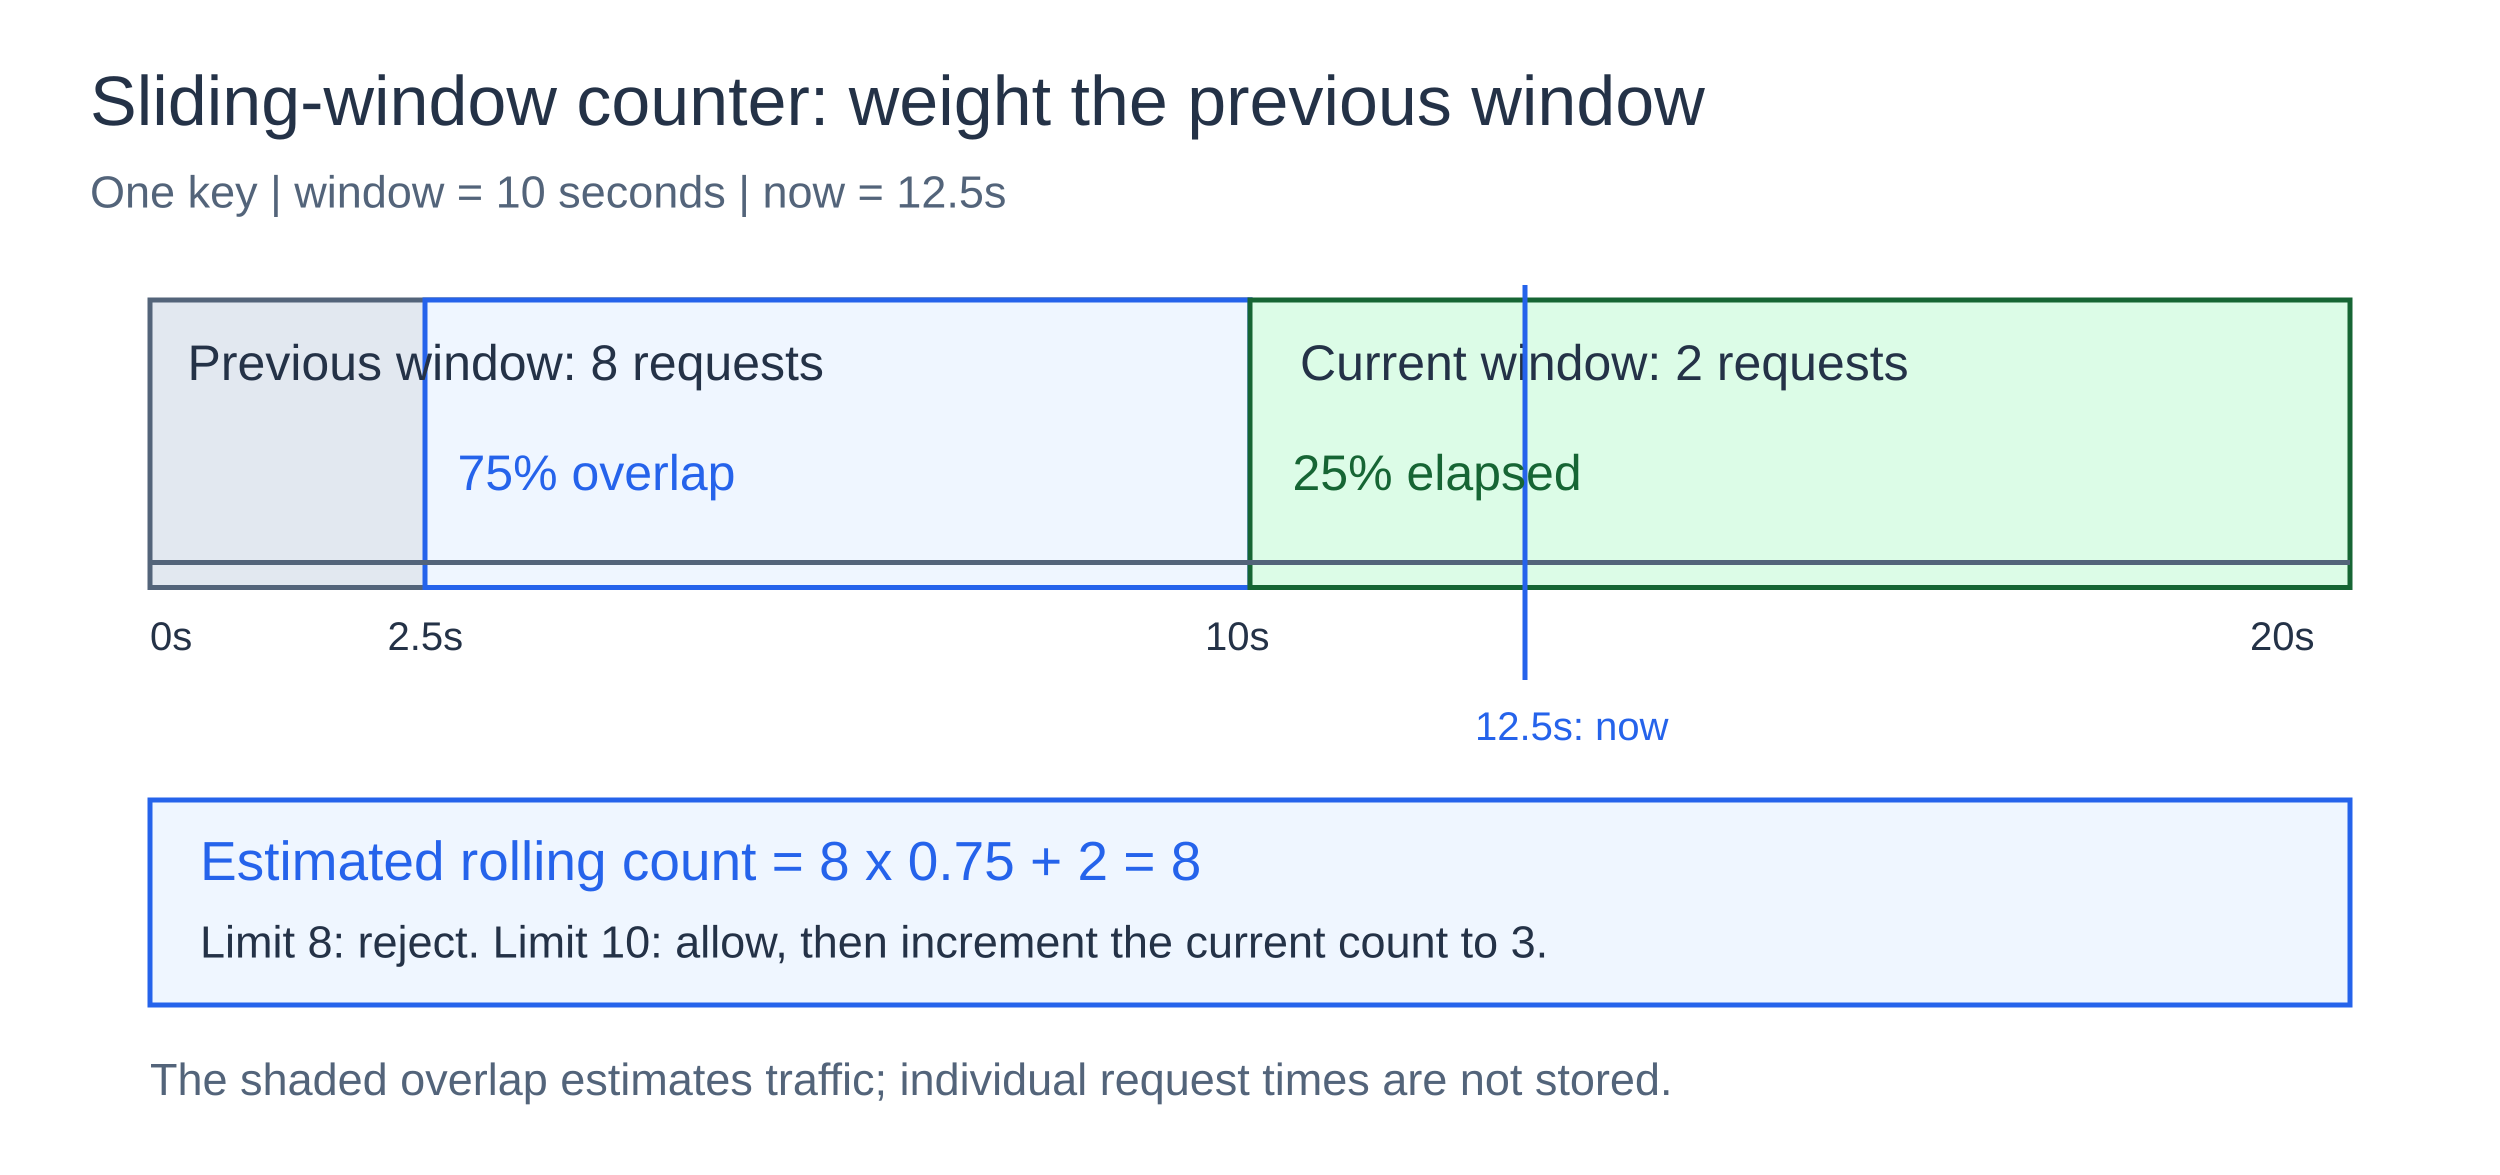
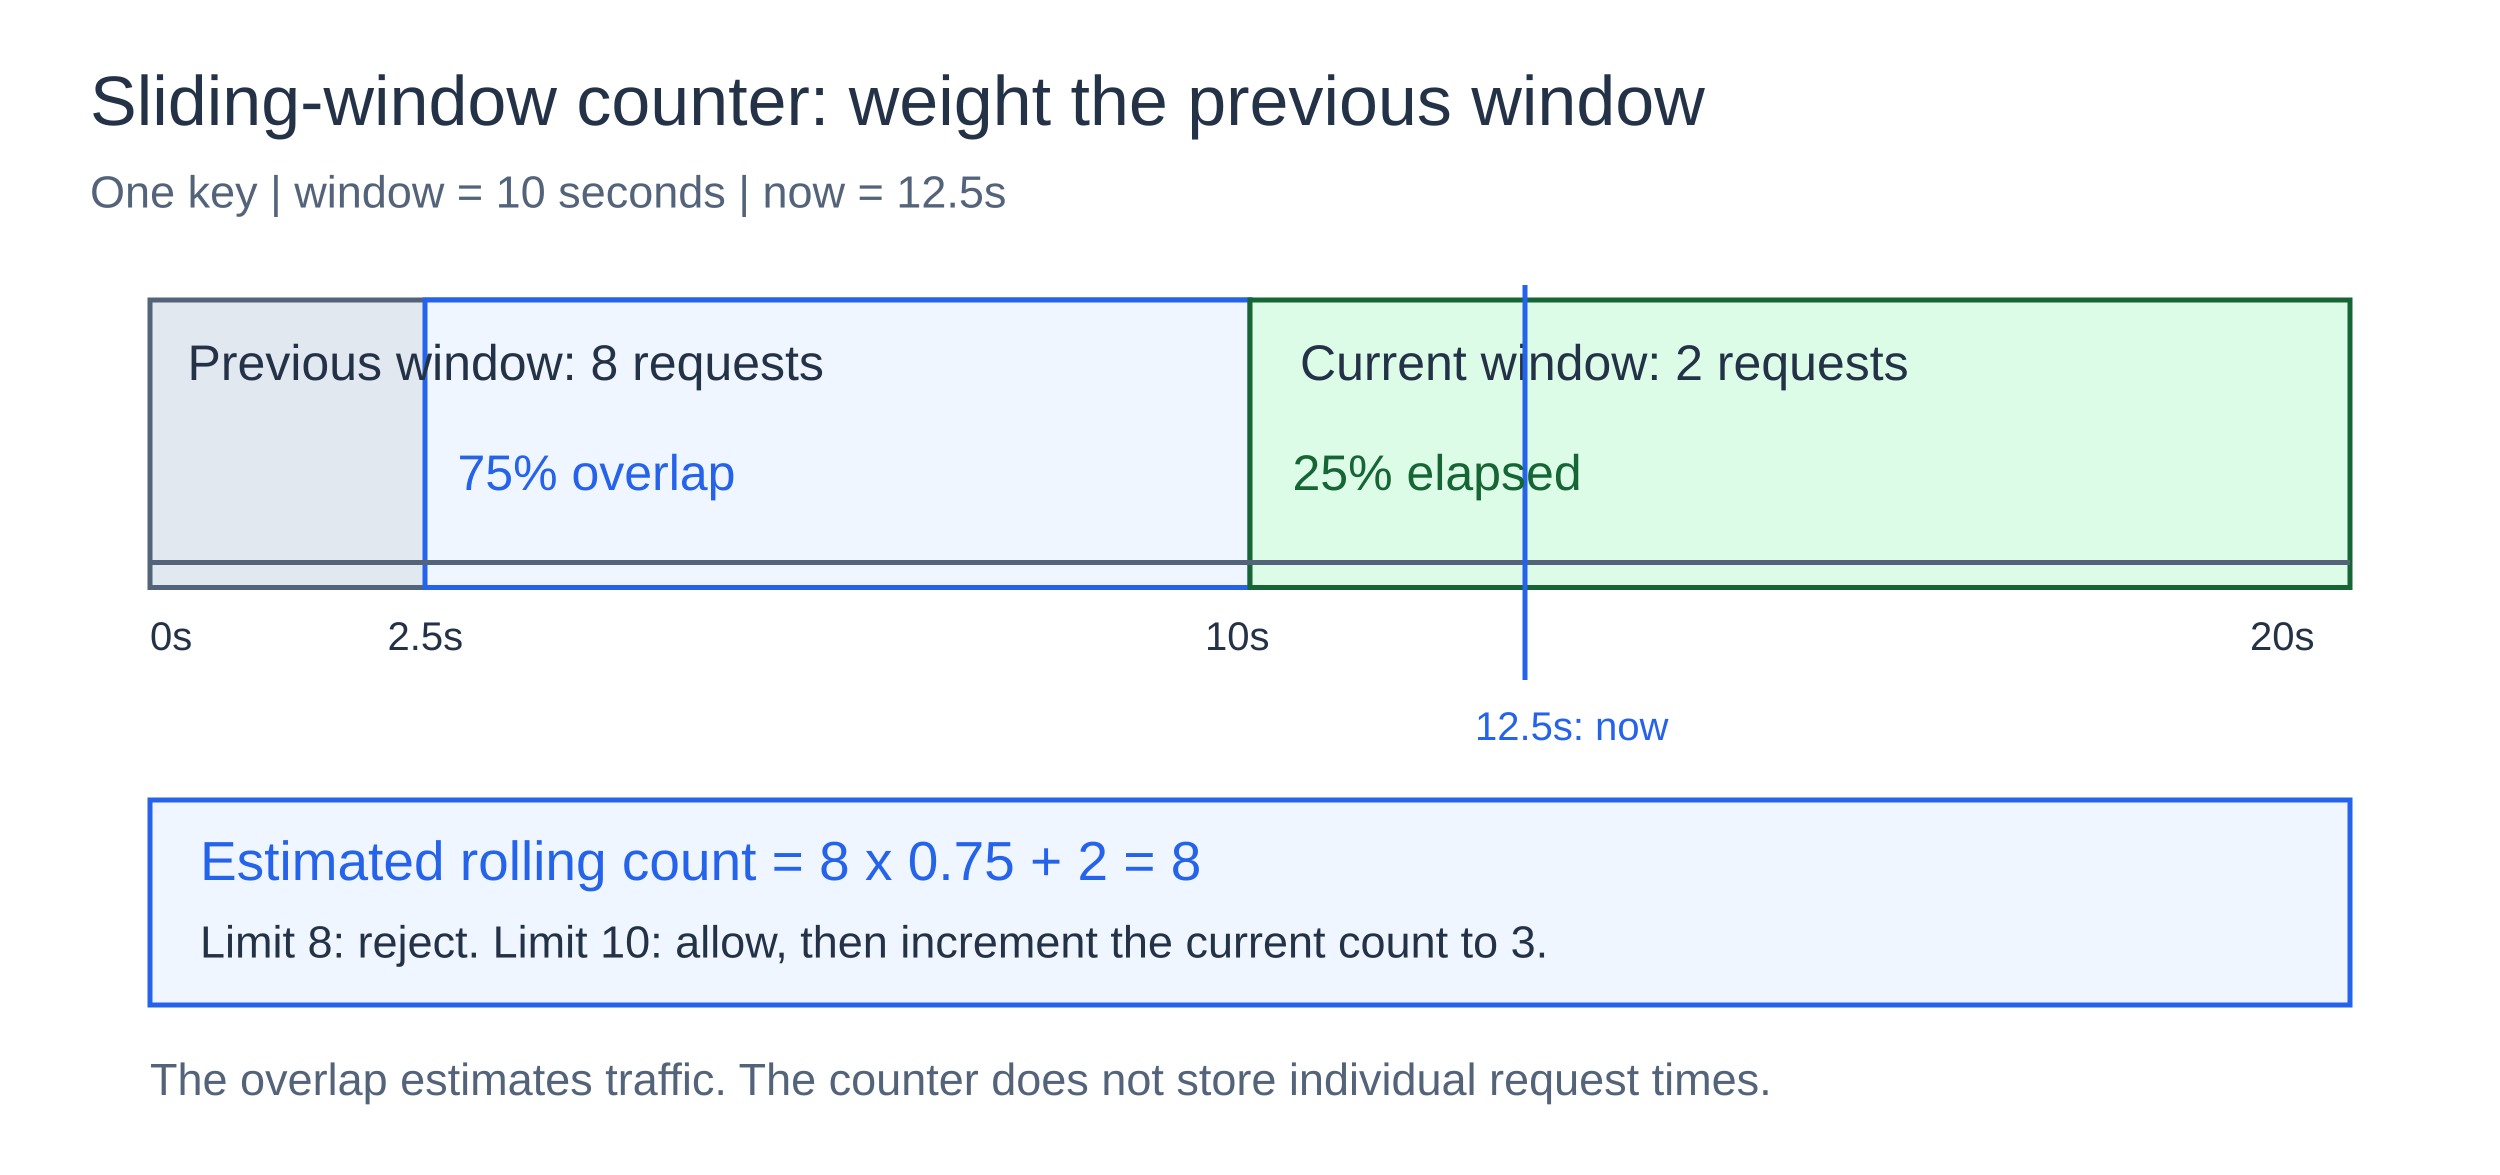
<svg xmlns="http://www.w3.org/2000/svg" width="1000" height="470" viewBox="0 0 1000 470" role="img" aria-labelledby="title desc">
  <rect width="1000" height="470" fill="#ffffff" />
  <text x="36" y="50" font-family="Arial, Helvetica, sans-serif" font-size="28" fill="#243247">Sliding-window counter: weight the previous window</text>
  <text x="36" y="83" font-family="Arial, Helvetica, sans-serif" font-size="18" fill="#53647a">One key  |  window = 10 seconds  |  now = 12.5s</text>
  <rect x="60" y="120" width="440" height="115" fill="#e2e8f0" stroke="#53647a" stroke-width="2" />
  <rect x="170" y="120" width="330" height="115" fill="#eff6ff" stroke="#2563eb" stroke-width="2" />
  <rect x="500" y="120" width="440" height="115" fill="#dcfce7" stroke="#166534" stroke-width="2" />
  <text x="75" y="152" font-family="Arial, Helvetica, sans-serif" font-size="20" fill="#243247">Previous window: 8 requests</text>
  <text x="520" y="152" font-family="Arial, Helvetica, sans-serif" font-size="20" fill="#243247">Current window: 2 requests</text>
  <line x1="60" y1="225" x2="940" y2="225" stroke="#53647a" stroke-width="2" />
  <line x1="610" y1="114" x2="610" y2="272" stroke="#2563eb" stroke-width="2" />
  <text x="60" y="260" font-family="Arial, Helvetica, sans-serif" font-size="16" fill="#243247">0s</text>
  <text x="155" y="260" font-family="Arial, Helvetica, sans-serif" font-size="16" fill="#243247">2.5s</text>
  <text x="482" y="260" font-family="Arial, Helvetica, sans-serif" font-size="16" fill="#243247">10s</text>
  <text x="590" y="296" font-family="Arial, Helvetica, sans-serif" font-size="16" fill="#2563eb">12.5s: now</text>
  <text x="900" y="260" font-family="Arial, Helvetica, sans-serif" font-size="16" fill="#243247">20s</text>
  <text x="183" y="196" font-family="Arial, Helvetica, sans-serif" font-size="20" fill="#2563eb">75% overlap</text>
  <text x="517" y="196" font-family="Arial, Helvetica, sans-serif" font-size="20" fill="#166534">25% elapsed</text>
  <rect x="60" y="320" width="880" height="82" fill="#eff6ff" stroke="#2563eb" stroke-width="2" />
  <text x="80" y="352" font-family="Arial, Helvetica, sans-serif" font-size="22" fill="#2563eb">Estimated rolling count = 8 x 0.75 + 2 = 8</text>
  <text x="80" y="383" font-family="Arial, Helvetica, sans-serif" font-size="18" fill="#243247">Limit 8: reject. Limit 10: allow, then increment the current count to 3.</text>
-   <text x="60" y="438" font-family="Arial, Helvetica, sans-serif" font-size="18" fill="#53647a">The shaded overlap estimates traffic; individual request times are not stored.</text>
+   <text x="60" y="438" font-family="Arial, Helvetica, sans-serif" font-size="18" fill="#53647a">The overlap estimates traffic. The counter does not store individual request times.</text>
</svg>
